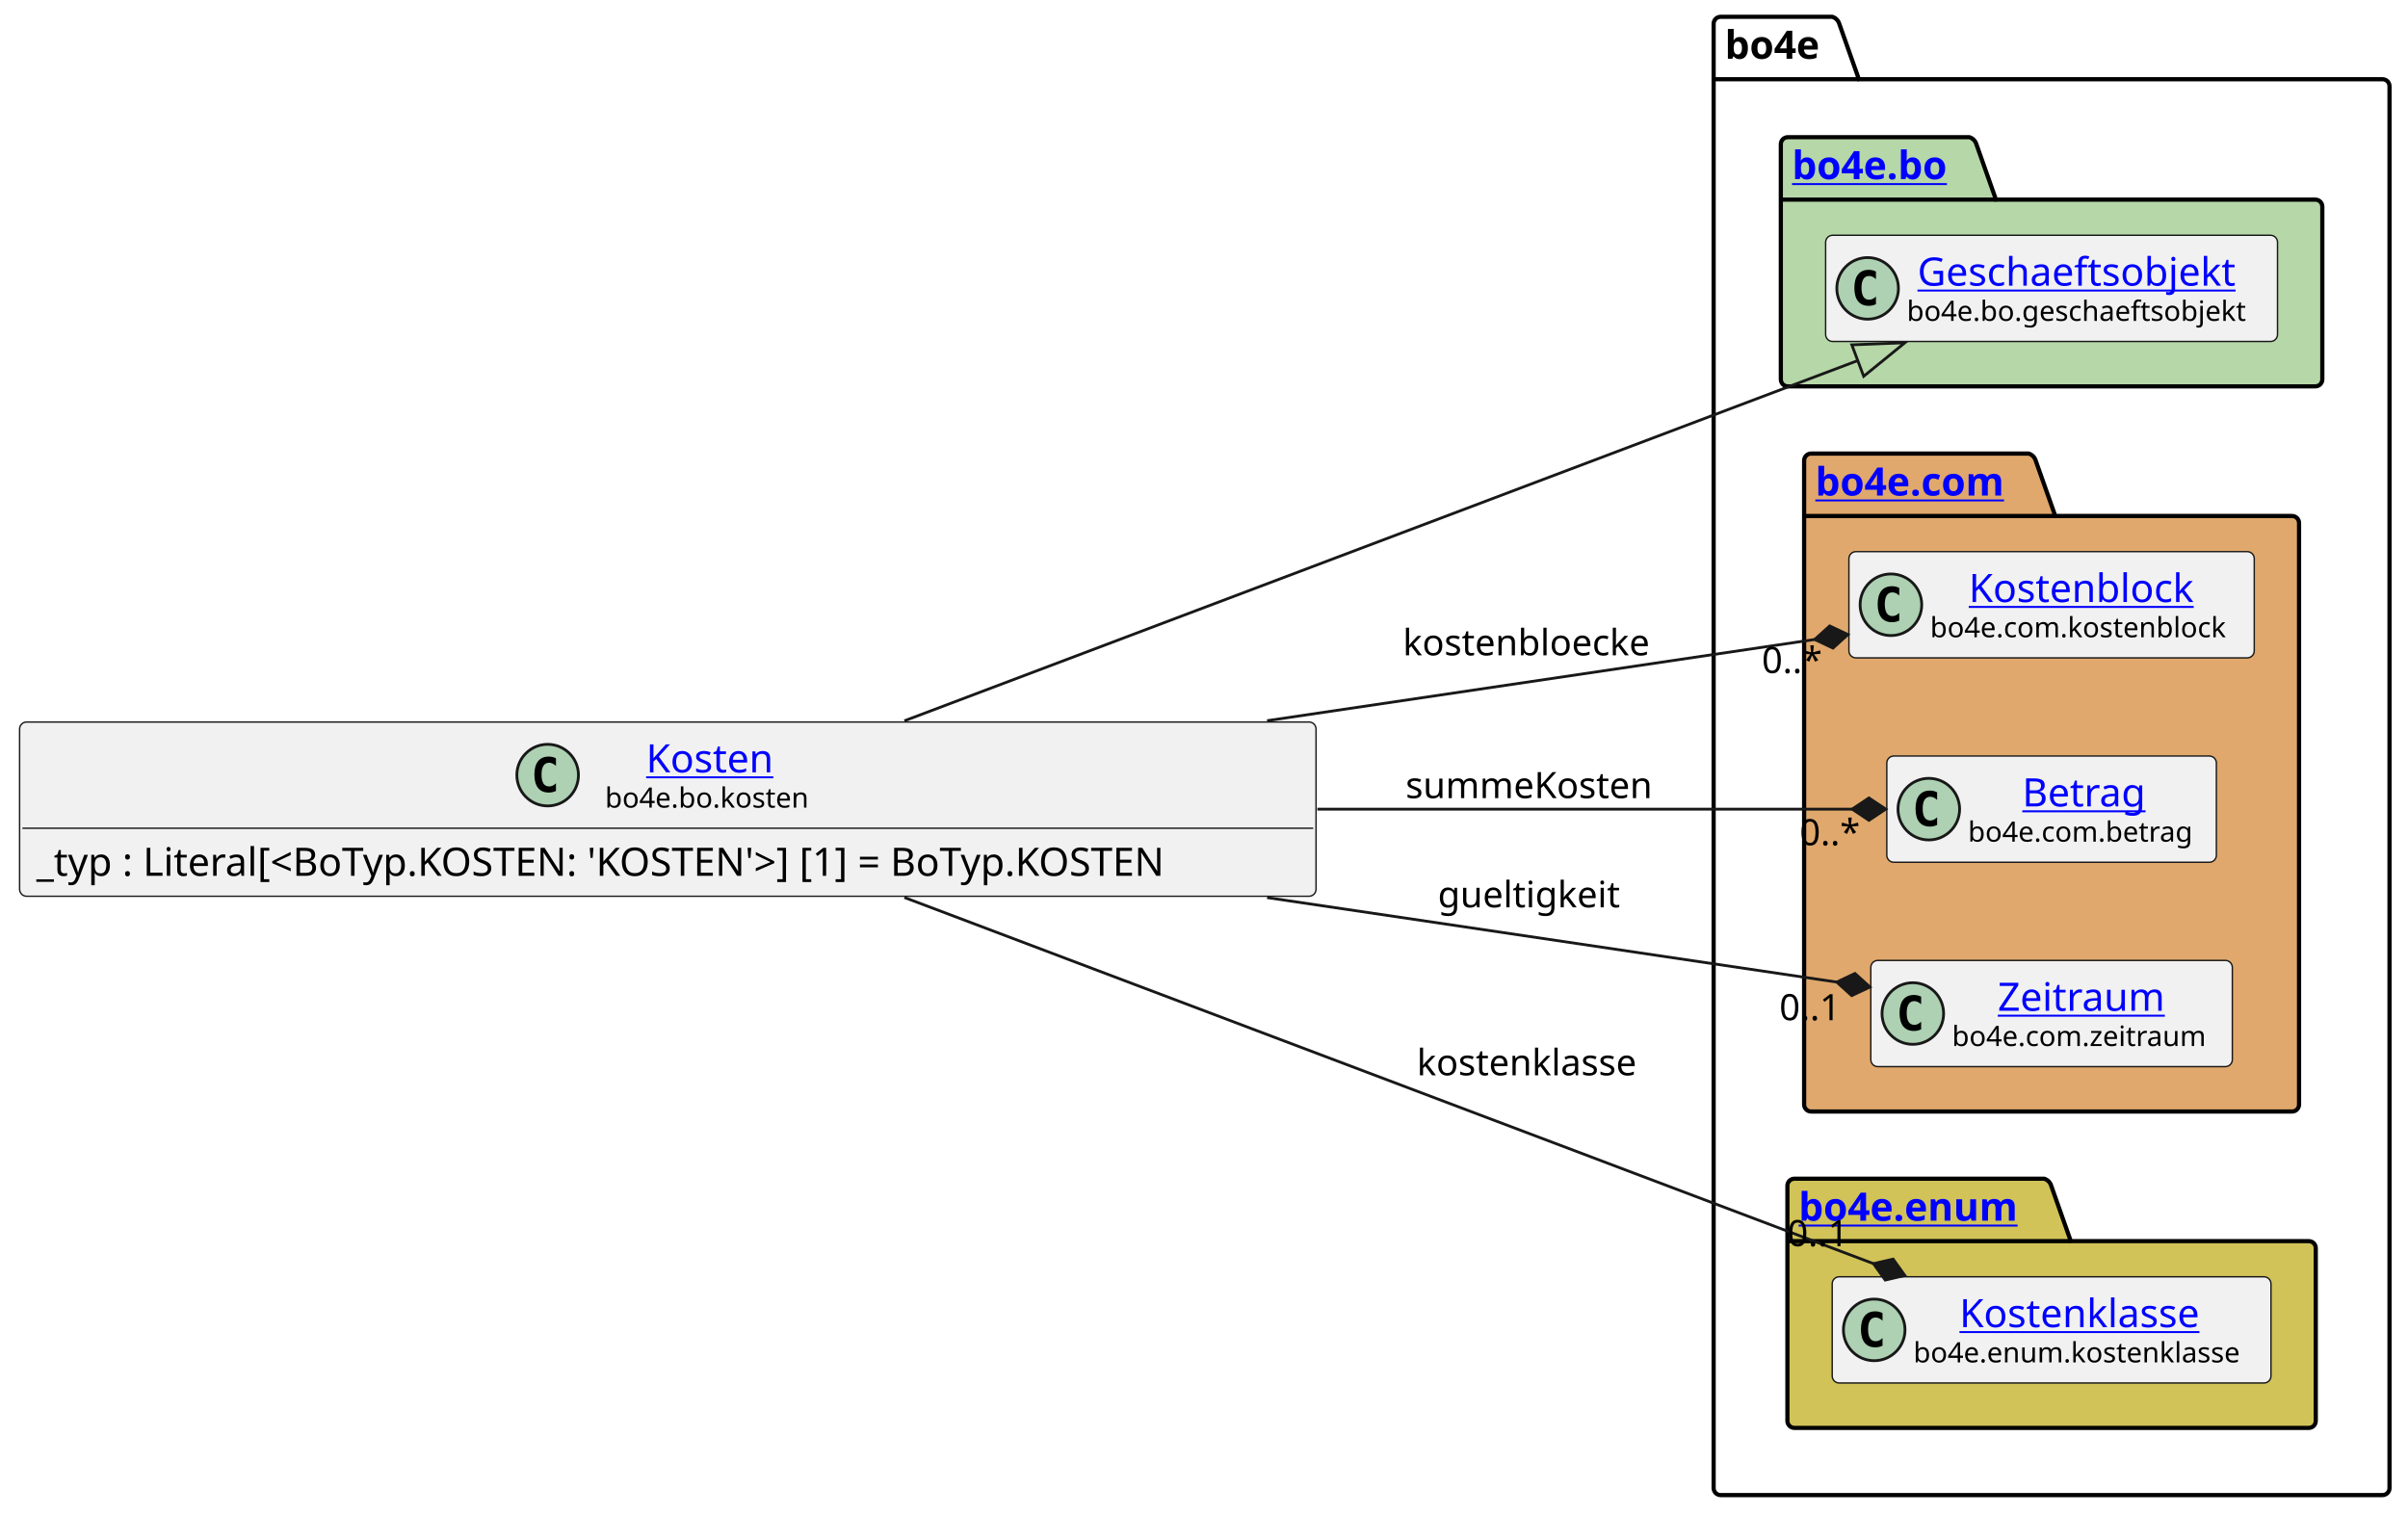
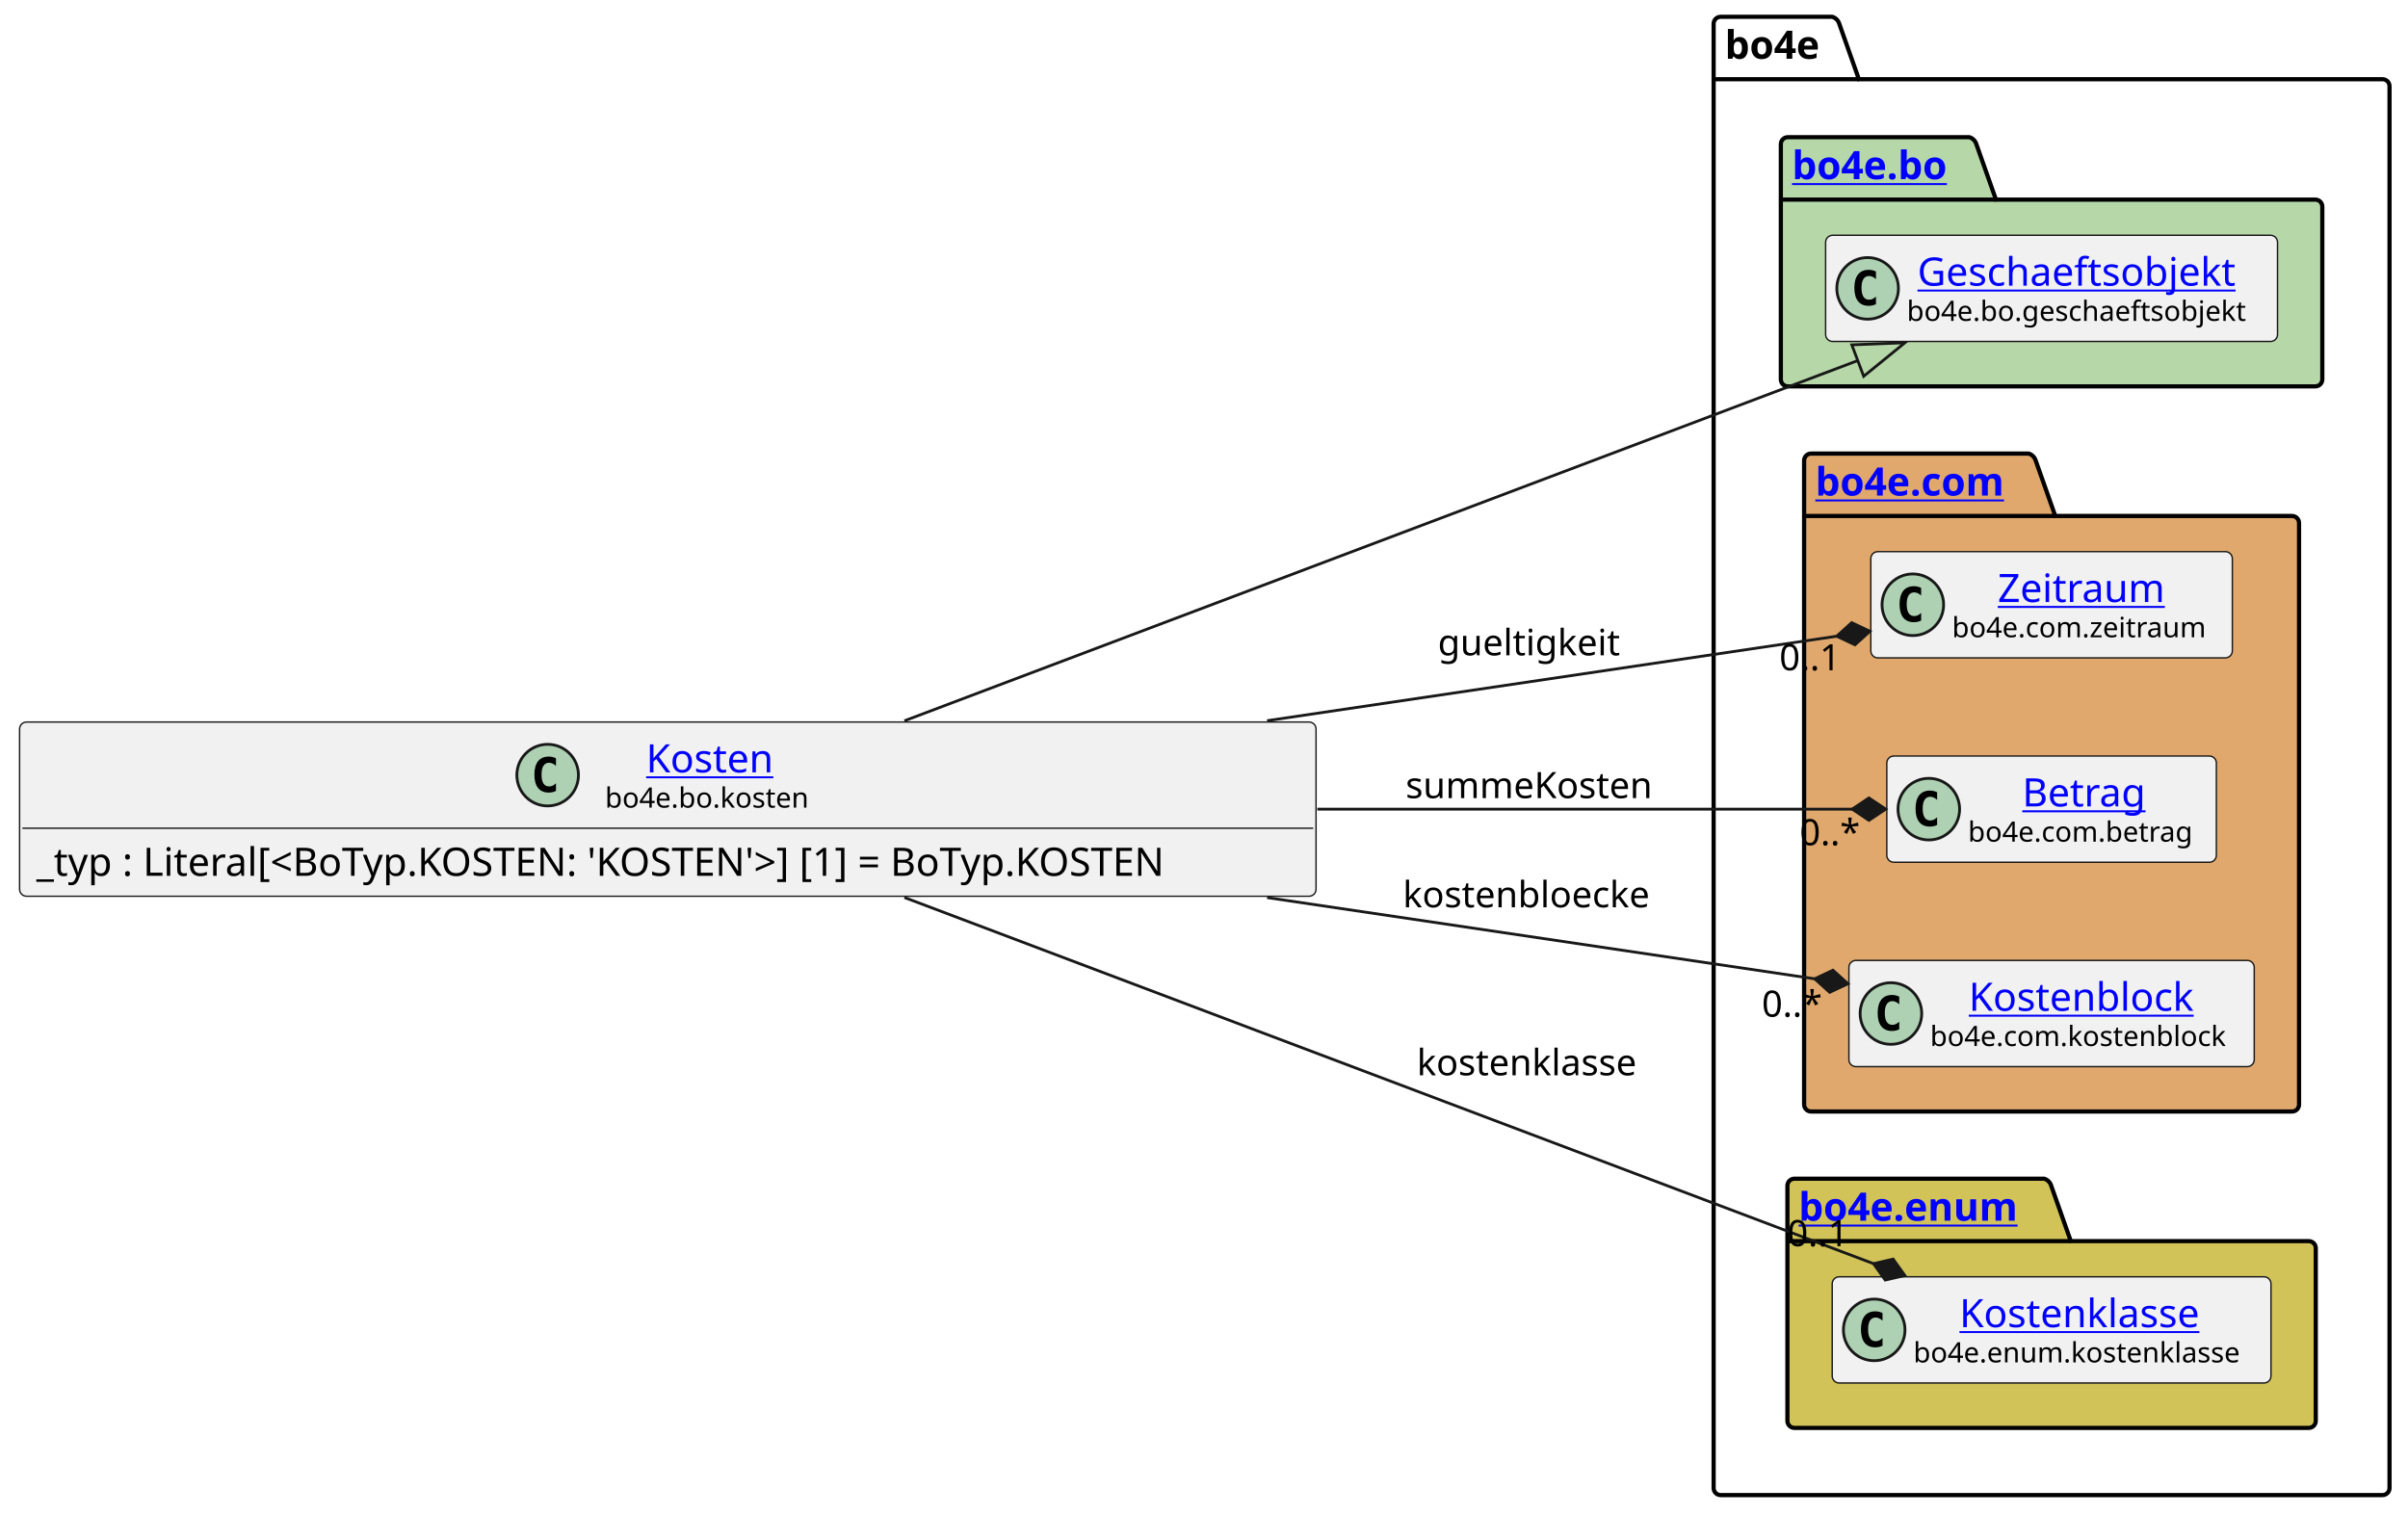
<svg xmlns="http://www.w3.org/2000/svg" xmlns:xlink="http://www.w3.org/1999/xlink" contentStyleType="text/css" data-diagram-type="CLASS" height="541px" preserveAspectRatio="none" style="width:860px;height:541px;background:#FFFFFF;" version="1.1" viewBox="0 0 860 541" width="860px" zoomAndPan="magnify">
  <defs />
  <g>
    <g class="cluster" data-entity="bo4e" data-source-line="8" data-uid="ent0005" id="cluster_bo4e">
      <path d="M614.51,6 L654.386,6 A3.75,3.75 0 0 1 656.886,8.5 L663.886,28.297 L850.9,28.297 A2.5,2.5 0 0 1 853.4,30.797 L853.4,531.5 A2.5,2.5 0 0 1 850.9,534 L614.51,534 A2.5,2.5 0 0 1 612.01,531.5 L612.01,8.5 A2.5,2.5 0 0 1 614.51,6" fill="none" style="stroke:#000000;stroke-width:1.5;" />
      <line style="stroke:#000000;stroke-width:1.5;" x1="612.01" x2="663.886" y1="28.297" y2="28.297" />
      <text fill="#000000" font-family="sans-serif" font-size="14" font-weight="bold" lengthAdjust="spacing" textLength="38.876" x="616.01" y="20.995">bo4e</text>
    </g>
    <g class="cluster" data-entity="bo" data-source-line="7" data-uid="ent0003" id="cluster_bo">
      <path d="M638.51,49 L703.344,49 A3.75,3.75 0 0 1 705.844,51.5 L712.844,71.297 L826.9,71.297 A2.5,2.5 0 0 1 829.4,73.797 L829.4,135.5 A2.5,2.5 0 0 1 826.9,138 L638.51,138 A2.5,2.5 0 0 1 636.01,135.5 L636.01,51.5 A2.5,2.5 0 0 1 638.51,49" fill="#B6D7A8" style="stroke:#000000;stroke-width:1.5;" />
      <line style="stroke:#000000;stroke-width:1.5;" x1="636.01" x2="712.844" y1="71.297" y2="71.297" />
      <a href="file:////home/runner/work/BO4E-python/BO4E-python/docs/../.tox/docs/tmp/html/api/bo4e.bo.html" target="_top" title="file:////home/runner/work/BO4E-python/BO4E-python/docs/../.tox/docs/tmp/html/api/bo4e.bo.html" xlink:actuate="onRequest" xlink:href="file:////home/runner/work/BO4E-python/BO4E-python/docs/../.tox/docs/tmp/html/api/bo4e.bo.html" xlink:show="new" xlink:title="file:////home/runner/work/BO4E-python/BO4E-python/docs/../.tox/docs/tmp/html/api/bo4e.bo.html" xlink:type="simple">
        <text fill="#0000FF" font-family="sans-serif" font-size="14" font-weight="bold" lengthAdjust="spacing" text-decoration="underline" textLength="63.834" x="640.01" y="63.995">bo4e.bo</text>
      </a>
    </g>
    <g class="cluster" data-entity="com" data-source-line="10" data-uid="ent0006" id="cluster_com">
      <path d="M646.83,162 L724.529,162 A3.75,3.75 0 0 1 727.029,164.5 L734.029,184.297 L818.59,184.297 A2.5,2.5 0 0 1 821.09,186.797 L821.09,394.5 A2.5,2.5 0 0 1 818.59,397 L646.83,397 A2.5,2.5 0 0 1 644.33,394.5 L644.33,164.5 A2.5,2.5 0 0 1 646.83,162" fill="#E0A86C" style="stroke:#000000;stroke-width:1.5;" />
      <line style="stroke:#000000;stroke-width:1.5;" x1="644.33" x2="734.029" y1="184.297" y2="184.297" />
      <a href="file:////home/runner/work/BO4E-python/BO4E-python/docs/../.tox/docs/tmp/html/api/bo4e.com.html" target="_top" title="file:////home/runner/work/BO4E-python/BO4E-python/docs/../.tox/docs/tmp/html/api/bo4e.com.html" xlink:actuate="onRequest" xlink:href="file:////home/runner/work/BO4E-python/BO4E-python/docs/../.tox/docs/tmp/html/api/bo4e.com.html" xlink:show="new" xlink:title="file:////home/runner/work/BO4E-python/BO4E-python/docs/../.tox/docs/tmp/html/api/bo4e.com.html" xlink:type="simple">
        <text fill="#0000FF" font-family="sans-serif" font-size="14" font-weight="bold" lengthAdjust="spacing" text-decoration="underline" textLength="76.699" x="648.33" y="176.995">bo4e.com</text>
      </a>
    </g>
    <g class="cluster" data-entity="enum" data-source-line="15" data-uid="ent0010" id="cluster_enum">
      <path d="M640.86,421 L730.071,421 A3.75,3.75 0 0 1 732.571,423.5 L739.571,443.297 L824.56,443.297 A2.5,2.5 0 0 1 827.06,445.797 L827.06,507.5 A2.5,2.5 0 0 1 824.56,510 L640.86,510 A2.5,2.5 0 0 1 638.36,507.5 L638.36,423.5 A2.5,2.5 0 0 1 640.86,421" fill="#D1C358" style="stroke:#000000;stroke-width:1.5;" />
      <line style="stroke:#000000;stroke-width:1.5;" x1="638.36" x2="739.571" y1="443.297" y2="443.297" />
      <a href="file:////home/runner/work/BO4E-python/BO4E-python/docs/../.tox/docs/tmp/html/api/bo4e.enum.html" target="_top" title="file:////home/runner/work/BO4E-python/BO4E-python/docs/../.tox/docs/tmp/html/api/bo4e.enum.html" xlink:actuate="onRequest" xlink:href="file:////home/runner/work/BO4E-python/BO4E-python/docs/../.tox/docs/tmp/html/api/bo4e.enum.html" xlink:show="new" xlink:title="file:////home/runner/work/BO4E-python/BO4E-python/docs/../.tox/docs/tmp/html/api/bo4e.enum.html" xlink:type="simple">
        <text fill="#0000FF" font-family="sans-serif" font-size="14" font-weight="bold" lengthAdjust="spacing" text-decoration="underline" textLength="88.211" x="642.36" y="435.995">bo4e.enum</text>
      </a>
    </g>
    <g class="entity" data-entity="Geschaeftsobjekt" data-source-line="8" data-uid="ent0004" id="entity_Geschaeftsobjekt">
      <rect fill="#F1F1F1" height="37.938" rx="2.5" ry="2.5" style="stroke:#181818;stroke-width:0.5;" width="161.39" x="652.01" y="84.03" />
      <ellipse cx="667.01" cy="102.999" fill="#ADD1B2" rx="11" ry="11" style="stroke:#181818;stroke-width:1;" />
      <path d="M669.979,108.639 Q669.401,108.936 668.76,109.077 Q668.119,109.233 667.416,109.233 Q664.916,109.233 663.588,107.593 Q662.276,105.936 662.276,102.811 Q662.276,99.686 663.588,98.03 Q664.916,96.374 667.416,96.374 Q668.119,96.374 668.76,96.53 Q669.416,96.686 669.979,96.983 L669.979,99.702 Q669.354,99.124 668.76,98.858 Q668.166,98.577 667.541,98.577 Q666.197,98.577 665.51,99.655 Q664.822,100.718 664.822,102.811 Q664.822,104.905 665.51,105.983 Q666.197,107.046 667.541,107.046 Q668.166,107.046 668.76,106.78 Q669.354,106.499 669.979,105.921 L669.979,108.639 Z " fill="#000000" />
      <a href="file:////home/runner/work/BO4E-python/BO4E-python/docs/../.tox/docs/tmp/html/api/bo4e.bo.html#bo4e.bo.geschaeftsobjekt.Geschaeftsobjekt" target="_top" title="file:////home/runner/work/BO4E-python/BO4E-python/docs/../.tox/docs/tmp/html/api/bo4e.bo.html#bo4e.bo.geschaeftsobjekt.Geschaeftsobjekt" xlink:actuate="onRequest" xlink:href="file:////home/runner/work/BO4E-python/BO4E-python/docs/../.tox/docs/tmp/html/api/bo4e.bo.html#bo4e.bo.geschaeftsobjekt.Geschaeftsobjekt" xlink:show="new" xlink:title="file:////home/runner/work/BO4E-python/BO4E-python/docs/../.tox/docs/tmp/html/api/bo4e.bo.html#bo4e.bo.geschaeftsobjekt.Geschaeftsobjekt" xlink:type="simple">
        <text fill="#0000FF" font-family="sans-serif" font-size="14" lengthAdjust="spacing" text-decoration="underline" textLength="121.782" x="684.814" y="102.025">Geschaeftsobjekt</text>
      </a>
      <text fill="#000000" font-family="sans-serif" font-size="10" lengthAdjust="spacing" textLength="129.39" x="681.01" y="114.609">bo4e.bo.geschaeftsobjekt</text>
    </g>
-     <g class="entity" data-entity="Kostenblock" data-source-line="11" data-uid="ent0007" id="entity_Kostenblock">
-       <rect fill="#F1F1F1" height="37.938" rx="2.5" ry="2.5" style="stroke:#181818;stroke-width:0.5;" width="144.759" x="660.33" y="197.03" />
-       <ellipse cx="675.33" cy="215.999" fill="#ADD1B2" rx="11" ry="11" style="stroke:#181818;stroke-width:1;" />
-       <path d="M678.299,221.639 Q677.721,221.936 677.08,222.077 Q676.439,222.233 675.736,222.233 Q673.236,222.233 671.908,220.593 Q670.596,218.936 670.596,215.811 Q670.596,212.686 671.908,211.03 Q673.236,209.374 675.736,209.374 Q676.439,209.374 677.08,209.53 Q677.736,209.686 678.299,209.983 L678.299,212.702 Q677.674,212.124 677.08,211.858 Q676.486,211.577 675.861,211.577 Q674.518,211.577 673.83,212.655 Q673.143,213.718 673.143,215.811 Q673.143,217.905 673.83,218.983 Q674.518,220.046 675.861,220.046 Q676.486,220.046 677.08,219.78 Q677.674,219.499 678.299,218.921 L678.299,221.639 Z " fill="#000000" />
-       <a href="file:////home/runner/work/BO4E-python/BO4E-python/docs/../.tox/docs/tmp/html/api/bo4e.com.html#bo4e.com.kostenblock.Kostenblock" target="_top" title="file:////home/runner/work/BO4E-python/BO4E-python/docs/../.tox/docs/tmp/html/api/bo4e.com.html#bo4e.com.kostenblock.Kostenblock" xlink:actuate="onRequest" xlink:href="file:////home/runner/work/BO4E-python/BO4E-python/docs/../.tox/docs/tmp/html/api/bo4e.com.html#bo4e.com.kostenblock.Kostenblock" xlink:show="new" xlink:title="file:////home/runner/work/BO4E-python/BO4E-python/docs/../.tox/docs/tmp/html/api/bo4e.com.html#bo4e.com.kostenblock.Kostenblock" xlink:type="simple">
-         <text fill="#0000FF" font-family="sans-serif" font-size="14" lengthAdjust="spacing" text-decoration="underline" textLength="85.162" x="703.128" y="215.025">Kostenblock</text>
+     <g class="entity" data-entity="Zeitraum" data-source-line="11" data-uid="ent0007" id="entity_Zeitraum">
+       <rect fill="#F1F1F1" height="37.938" rx="2.5" ry="2.5" style="stroke:#181818;stroke-width:0.5;" width="129.114" x="668.15" y="197.03" />
+       <ellipse cx="683.15" cy="215.999" fill="#ADD1B2" rx="11" ry="11" style="stroke:#181818;stroke-width:1;" />
+       <path d="M686.119,221.639 Q685.541,221.936 684.9,222.077 Q684.259,222.233 683.556,222.233 Q681.056,222.233 679.728,220.593 Q678.416,218.936 678.416,215.811 Q678.416,212.686 679.728,211.03 Q681.056,209.374 683.556,209.374 Q684.259,209.374 684.9,209.53 Q685.556,209.686 686.119,209.983 L686.119,212.702 Q685.494,212.124 684.9,211.858 Q684.306,211.577 683.681,211.577 Q682.337,211.577 681.65,212.655 Q680.962,213.718 680.962,215.811 Q680.962,217.905 681.65,218.983 Q682.337,220.046 683.681,220.046 Q684.306,220.046 684.9,219.78 Q685.494,219.499 686.119,218.921 L686.119,221.639 Z " fill="#000000" />
+       <a href="file:////home/runner/work/BO4E-python/BO4E-python/docs/../.tox/docs/tmp/html/api/bo4e.com.html#bo4e.com.zeitraum.Zeitraum" target="_top" title="file:////home/runner/work/BO4E-python/BO4E-python/docs/../.tox/docs/tmp/html/api/bo4e.com.html#bo4e.com.zeitraum.Zeitraum" xlink:actuate="onRequest" xlink:href="file:////home/runner/work/BO4E-python/BO4E-python/docs/../.tox/docs/tmp/html/api/bo4e.com.html#bo4e.com.zeitraum.Zeitraum" xlink:show="new" xlink:title="file:////home/runner/work/BO4E-python/BO4E-python/docs/../.tox/docs/tmp/html/api/bo4e.com.html#bo4e.com.zeitraum.Zeitraum" xlink:type="simple">
+         <text fill="#0000FF" font-family="sans-serif" font-size="14" lengthAdjust="spacing" text-decoration="underline" textLength="64.429" x="713.493" y="215.025">Zeitraum</text>
      </a>
-       <text fill="#000000" font-family="sans-serif" font-size="10" lengthAdjust="spacing" textLength="112.759" x="689.33" y="227.609">bo4e.com.kostenblock</text>
+       <text fill="#000000" font-family="sans-serif" font-size="10" lengthAdjust="spacing" textLength="97.114" x="697.15" y="227.609">bo4e.com.zeitraum</text>
    </g>
    <g class="entity" data-entity="Betrag" data-source-line="12" data-uid="ent0008" id="entity_Betrag">
      <rect fill="#F1F1F1" height="37.938" rx="2.5" ry="2.5" style="stroke:#181818;stroke-width:0.5;" width="117.703" x="673.86" y="270.03" />
      <ellipse cx="688.86" cy="288.999" fill="#ADD1B2" rx="11" ry="11" style="stroke:#181818;stroke-width:1;" />
      <path d="M691.829,294.639 Q691.251,294.936 690.61,295.077 Q689.969,295.233 689.266,295.233 Q686.766,295.233 685.438,293.592 Q684.126,291.936 684.126,288.811 Q684.126,285.686 685.438,284.03 Q686.766,282.374 689.266,282.374 Q689.969,282.374 690.61,282.53 Q691.266,282.686 691.829,282.983 L691.829,285.702 Q691.204,285.124 690.61,284.858 Q690.016,284.577 689.391,284.577 Q688.048,284.577 687.36,285.655 Q686.673,286.717 686.673,288.811 Q686.673,290.905 687.36,291.983 Q688.048,293.046 689.391,293.046 Q690.016,293.046 690.61,292.78 Q691.204,292.499 691.829,291.921 L691.829,294.639 Z " fill="#000000" />
      <a href="file:////home/runner/work/BO4E-python/BO4E-python/docs/../.tox/docs/tmp/html/api/bo4e.com.html#bo4e.com.betrag.Betrag" target="_top" title="file:////home/runner/work/BO4E-python/BO4E-python/docs/../.tox/docs/tmp/html/api/bo4e.com.html#bo4e.com.betrag.Betrag" xlink:actuate="onRequest" xlink:href="file:////home/runner/work/BO4E-python/BO4E-python/docs/../.tox/docs/tmp/html/api/bo4e.com.html#bo4e.com.betrag.Betrag" xlink:show="new" xlink:title="file:////home/runner/work/BO4E-python/BO4E-python/docs/../.tox/docs/tmp/html/api/bo4e.com.html#bo4e.com.betrag.Betrag" xlink:type="simple">
        <text fill="#0000FF" font-family="sans-serif" font-size="14" lengthAdjust="spacing" text-decoration="underline" textLength="46.929" x="722.247" y="288.025">Betrag</text>
      </a>
      <text fill="#000000" font-family="sans-serif" font-size="10" lengthAdjust="spacing" textLength="85.703" x="702.86" y="300.609">bo4e.com.betrag</text>
    </g>
-     <g class="entity" data-entity="Zeitraum" data-source-line="13" data-uid="ent0009" id="entity_Zeitraum">
-       <rect fill="#F1F1F1" height="37.938" rx="2.5" ry="2.5" style="stroke:#181818;stroke-width:0.5;" width="129.114" x="668.15" y="343.03" />
-       <ellipse cx="683.15" cy="361.999" fill="#ADD1B2" rx="11" ry="11" style="stroke:#181818;stroke-width:1;" />
-       <path d="M686.119,367.639 Q685.541,367.936 684.9,368.077 Q684.259,368.233 683.556,368.233 Q681.056,368.233 679.728,366.592 Q678.416,364.936 678.416,361.811 Q678.416,358.686 679.728,357.03 Q681.056,355.374 683.556,355.374 Q684.259,355.374 684.9,355.53 Q685.556,355.686 686.119,355.983 L686.119,358.702 Q685.494,358.124 684.9,357.858 Q684.306,357.577 683.681,357.577 Q682.337,357.577 681.65,358.655 Q680.962,359.717 680.962,361.811 Q680.962,363.905 681.65,364.983 Q682.337,366.046 683.681,366.046 Q684.306,366.046 684.9,365.78 Q685.494,365.499 686.119,364.921 L686.119,367.639 Z " fill="#000000" />
-       <a href="file:////home/runner/work/BO4E-python/BO4E-python/docs/../.tox/docs/tmp/html/api/bo4e.com.html#bo4e.com.zeitraum.Zeitraum" target="_top" title="file:////home/runner/work/BO4E-python/BO4E-python/docs/../.tox/docs/tmp/html/api/bo4e.com.html#bo4e.com.zeitraum.Zeitraum" xlink:actuate="onRequest" xlink:href="file:////home/runner/work/BO4E-python/BO4E-python/docs/../.tox/docs/tmp/html/api/bo4e.com.html#bo4e.com.zeitraum.Zeitraum" xlink:show="new" xlink:title="file:////home/runner/work/BO4E-python/BO4E-python/docs/../.tox/docs/tmp/html/api/bo4e.com.html#bo4e.com.zeitraum.Zeitraum" xlink:type="simple">
-         <text fill="#0000FF" font-family="sans-serif" font-size="14" lengthAdjust="spacing" text-decoration="underline" textLength="64.429" x="713.493" y="361.025">Zeitraum</text>
+     <g class="entity" data-entity="Kostenblock" data-source-line="13" data-uid="ent0009" id="entity_Kostenblock">
+       <rect fill="#F1F1F1" height="37.938" rx="2.5" ry="2.5" style="stroke:#181818;stroke-width:0.5;" width="144.759" x="660.33" y="343.03" />
+       <ellipse cx="675.33" cy="361.999" fill="#ADD1B2" rx="11" ry="11" style="stroke:#181818;stroke-width:1;" />
+       <path d="M678.299,367.639 Q677.721,367.936 677.08,368.077 Q676.439,368.233 675.736,368.233 Q673.236,368.233 671.908,366.592 Q670.596,364.936 670.596,361.811 Q670.596,358.686 671.908,357.03 Q673.236,355.374 675.736,355.374 Q676.439,355.374 677.08,355.53 Q677.736,355.686 678.299,355.983 L678.299,358.702 Q677.674,358.124 677.08,357.858 Q676.486,357.577 675.861,357.577 Q674.518,357.577 673.83,358.655 Q673.143,359.717 673.143,361.811 Q673.143,363.905 673.83,364.983 Q674.518,366.046 675.861,366.046 Q676.486,366.046 677.08,365.78 Q677.674,365.499 678.299,364.921 L678.299,367.639 Z " fill="#000000" />
+       <a href="file:////home/runner/work/BO4E-python/BO4E-python/docs/../.tox/docs/tmp/html/api/bo4e.com.html#bo4e.com.kostenblock.Kostenblock" target="_top" title="file:////home/runner/work/BO4E-python/BO4E-python/docs/../.tox/docs/tmp/html/api/bo4e.com.html#bo4e.com.kostenblock.Kostenblock" xlink:actuate="onRequest" xlink:href="file:////home/runner/work/BO4E-python/BO4E-python/docs/../.tox/docs/tmp/html/api/bo4e.com.html#bo4e.com.kostenblock.Kostenblock" xlink:show="new" xlink:title="file:////home/runner/work/BO4E-python/BO4E-python/docs/../.tox/docs/tmp/html/api/bo4e.com.html#bo4e.com.kostenblock.Kostenblock" xlink:type="simple">
+         <text fill="#0000FF" font-family="sans-serif" font-size="14" lengthAdjust="spacing" text-decoration="underline" textLength="85.162" x="703.128" y="361.025">Kostenblock</text>
      </a>
-       <text fill="#000000" font-family="sans-serif" font-size="10" lengthAdjust="spacing" textLength="97.114" x="697.15" y="373.609">bo4e.com.zeitraum</text>
+       <text fill="#000000" font-family="sans-serif" font-size="10" lengthAdjust="spacing" textLength="112.759" x="689.33" y="373.609">bo4e.com.kostenblock</text>
    </g>
    <g class="entity" data-entity="Kostenklasse" data-source-line="16" data-uid="ent0011" id="entity_Kostenklasse">
      <rect fill="#F1F1F1" height="37.938" rx="2.5" ry="2.5" style="stroke:#181818;stroke-width:0.5;" width="156.707" x="654.36" y="456.03" />
      <ellipse cx="669.36" cy="474.999" fill="#ADD1B2" rx="11" ry="11" style="stroke:#181818;stroke-width:1;" />
      <path d="M672.329,480.639 Q671.751,480.936 671.11,481.077 Q670.469,481.233 669.766,481.233 Q667.266,481.233 665.938,479.592 Q664.626,477.936 664.626,474.811 Q664.626,471.686 665.938,470.03 Q667.266,468.374 669.766,468.374 Q670.469,468.374 671.11,468.53 Q671.766,468.686 672.329,468.983 L672.329,471.702 Q671.704,471.124 671.11,470.858 Q670.516,470.577 669.891,470.577 Q668.548,470.577 667.86,471.655 Q667.173,472.717 667.173,474.811 Q667.173,476.905 667.86,477.983 Q668.548,479.046 669.891,479.046 Q670.516,479.046 671.11,478.78 Q671.704,478.499 672.329,477.921 L672.329,480.639 Z " fill="#000000" />
      <a href="file:////home/runner/work/BO4E-python/BO4E-python/docs/../.tox/docs/tmp/html/api/bo4e.enum.html#bo4e.enum.kostenklasse.Kostenklasse" target="_top" title="file:////home/runner/work/BO4E-python/BO4E-python/docs/../.tox/docs/tmp/html/api/bo4e.enum.html#bo4e.enum.kostenklasse.Kostenklasse" xlink:actuate="onRequest" xlink:href="file:////home/runner/work/BO4E-python/BO4E-python/docs/../.tox/docs/tmp/html/api/bo4e.enum.html#bo4e.enum.kostenklasse.Kostenklasse" xlink:show="new" xlink:title="file:////home/runner/work/BO4E-python/BO4E-python/docs/../.tox/docs/tmp/html/api/bo4e.enum.html#bo4e.enum.kostenklasse.Kostenklasse" xlink:type="simple">
        <text fill="#0000FF" font-family="sans-serif" font-size="14" lengthAdjust="spacing" text-decoration="underline" textLength="91.793" x="699.817" y="474.025">Kostenklasse</text>
      </a>
      <text fill="#000000" font-family="sans-serif" font-size="10" lengthAdjust="spacing" textLength="124.707" x="683.36" y="486.609">bo4e.enum.kostenklasse</text>
    </g>
    <g class="entity" data-entity="Kosten" data-source-line="3" data-uid="ent0002" id="entity_Kosten">
      <rect fill="#F1F1F1" height="62.234" rx="2.5" ry="2.5" style="stroke:#181818;stroke-width:0.5;" width="463.015" x="7" y="257.88" />
      <ellipse cx="195.59" cy="276.849" fill="#ADD1B2" rx="11" ry="11" style="stroke:#181818;stroke-width:1;" />
      <path d="M198.559,282.489 Q197.981,282.786 197.34,282.927 Q196.7,283.083 195.997,283.083 Q193.497,283.083 192.168,281.442 Q190.856,279.786 190.856,276.661 Q190.856,273.536 192.168,271.88 Q193.497,270.224 195.997,270.224 Q196.7,270.224 197.34,270.38 Q197.997,270.536 198.559,270.833 L198.559,273.552 Q197.934,272.974 197.34,272.708 Q196.747,272.427 196.122,272.427 Q194.778,272.427 194.09,273.505 Q193.403,274.567 193.403,276.661 Q193.403,278.755 194.09,279.833 Q194.778,280.896 196.122,280.896 Q196.747,280.896 197.34,280.63 Q197.934,280.349 198.559,279.771 L198.559,282.489 Z " fill="#000000" />
      <a href="file:////home/runner/work/BO4E-python/BO4E-python/docs/../.tox/docs/tmp/html/api/bo4e.bo.html#bo4e.bo.kosten.Kosten" target="_top" title="file:////home/runner/work/BO4E-python/BO4E-python/docs/../.tox/docs/tmp/html/api/bo4e.bo.html#bo4e.bo.kosten.Kosten" xlink:actuate="onRequest" xlink:href="file:////home/runner/work/BO4E-python/BO4E-python/docs/../.tox/docs/tmp/html/api/bo4e.bo.html#bo4e.bo.kosten.Kosten" xlink:show="new" xlink:title="file:////home/runner/work/BO4E-python/BO4E-python/docs/../.tox/docs/tmp/html/api/bo4e.bo.html#bo4e.bo.kosten.Kosten" xlink:type="simple">
        <text fill="#0000FF" font-family="sans-serif" font-size="14" lengthAdjust="spacing" text-decoration="underline" textLength="48.016" x="230.75" y="275.875">Kosten</text>
      </a>
      <text fill="#000000" font-family="sans-serif" font-size="10" lengthAdjust="spacing" textLength="77.334" x="216.09" y="288.459">bo4e.bo.kosten</text>
      <line style="stroke:#181818;stroke-width:0.5;" x1="8" x2="469.015" y1="295.817" y2="295.817" />
      <text fill="#000000" font-family="sans-serif" font-size="14" lengthAdjust="spacing" textLength="451.015" x="13" y="312.813">_typ : Literal[&lt;BoTyp.KOSTEN: 'KOSTEN'&gt;] [1] = BoTyp.KOSTEN</text>
    </g>
    <g class="link" data-entity-1="Kosten" data-entity-2="Geschaeftsobjekt" data-source-line="19" data-uid="lnk12" id="link_Kosten_Geschaeftsobjekt">
      <path codeLine="19" d="M323,257.45 C425.31,218.79 578.633,160.854 663.482,128.784" fill="none" id="Kosten-to-Geschaeftsobjekt" style="stroke:#181818;stroke-width:1;" />
      <polygon fill="none" points="680.32,122.42,661.361,123.171,665.604,134.396,680.32,122.42" style="stroke:#181818;stroke-width:1;" />
    </g>
    <g class="link" data-entity-1="Kosten" data-entity-2="Kostenklasse" data-source-line="20" data-uid="lnk13" id="link_Kosten_Kostenklasse">
      <path codeLine="20" d="M323,320.55 C425.31,359.21 584.245,419.267 669.095,451.337" fill="none" id="Kosten-to-Kostenklasse" style="stroke:#181818;stroke-width:1;" />
      <polygon fill="#181818" points="680.32,455.58,676.122,449.717,669.095,451.337,673.293,457.2,680.32,455.58" style="stroke:#181818;stroke-width:1;" />
      <text fill="#000000" font-family="sans-serif" font-size="13" lengthAdjust="spacing" textLength="84.24" x="506.01" y="384.067">kostenklasse</text>
      <text fill="#000000" font-family="sans-serif" font-size="13" lengthAdjust="spacing" textLength="24.807" x="638.323" y="445.095">0..1</text>
    </g>
    <g class="link" data-entity-1="Kosten" data-entity-2="Zeitraum" data-source-line="21" data-uid="lnk14" id="link_Kosten_Zeitraum">
-       <path codeLine="21" d="M452.53,320.59 C530.48,332.15 601.06,342.618 655.97,350.768" fill="none" id="Kosten-to-Zeitraum" style="stroke:#181818;stroke-width:1;" />
-       <polygon fill="#181818" points="667.84,352.53,662.492,347.692,655.97,350.768,661.318,355.606,667.84,352.53" style="stroke:#181818;stroke-width:1;" />
-       <text fill="#000000" font-family="sans-serif" font-size="13" lengthAdjust="spacing" textLength="69.297" x="513.51" y="324.067">gueltigkeit</text>
-       <text fill="#000000" font-family="sans-serif" font-size="13" lengthAdjust="spacing" textLength="24.807" x="635.477" y="364.389">0..1</text>
+       <path codeLine="21" d="M452.53,257.41 C530.48,245.85 601.06,235.382 655.97,227.232" fill="none" id="Kosten-to-Zeitraum" style="stroke:#181818;stroke-width:1;" />
+       <polygon fill="#181818" points="667.84,225.47,661.318,222.394,655.97,227.232,662.492,230.308,667.84,225.47" style="stroke:#181818;stroke-width:1;" />
+       <text fill="#000000" font-family="sans-serif" font-size="13" lengthAdjust="spacing" textLength="69.297" x="513.51" y="234.067">gueltigkeit</text>
+       <text fill="#000000" font-family="sans-serif" font-size="13" lengthAdjust="spacing" textLength="24.807" x="635.477" y="239.4">0..1</text>
    </g>
    <g class="link" data-entity-1="Kosten" data-entity-2="Kostenblock" data-source-line="22" data-uid="lnk15" id="link_Kosten_Kostenblock">
-       <path codeLine="22" d="M452.53,257.41 C526.84,246.39 593.37,236.521 648.11,228.401" fill="none" id="Kosten-to-Kostenblock" style="stroke:#181818;stroke-width:1;" />
-       <polygon fill="#181818" points="659.98,226.64,653.458,223.564,648.11,228.401,654.632,231.477,659.98,226.64" style="stroke:#181818;stroke-width:1;" />
-       <text fill="#000000" font-family="sans-serif" font-size="13" lengthAdjust="spacing" textLength="94.079" x="501.01" y="234.067">kostenbloecke</text>
-       <text fill="#000000" font-family="sans-serif" font-size="13" lengthAdjust="spacing" textLength="23.036" x="629.217" y="240.385">0..*</text>
+       <path codeLine="22" d="M452.53,320.59 C526.84,331.61 593.37,341.479 648.11,349.599" fill="none" id="Kosten-to-Kostenblock" style="stroke:#181818;stroke-width:1;" />
+       <polygon fill="#181818" points="659.98,351.36,654.632,346.523,648.11,349.599,653.458,354.436,659.98,351.36" style="stroke:#181818;stroke-width:1;" />
+       <text fill="#000000" font-family="sans-serif" font-size="13" lengthAdjust="spacing" textLength="94.079" x="501.01" y="324.067">kostenbloecke</text>
+       <text fill="#000000" font-family="sans-serif" font-size="13" lengthAdjust="spacing" textLength="23.036" x="629.217" y="363.144">0..*</text>
    </g>
    <g class="link" data-entity-1="Kosten" data-entity-2="Betrag" data-source-line="23" data-uid="lnk16" id="link_Kosten_Betrag">
      <path codeLine="23" d="M470.48,289 C545.66,289 610.73,289 661.48,289" fill="none" id="Kosten-to-Betrag" style="stroke:#181818;stroke-width:1;" />
      <polygon fill="#181818" points="673.48,289,667.48,285,661.48,289,667.48,293,673.48,289" style="stroke:#181818;stroke-width:1;" />
      <text fill="#000000" font-family="sans-serif" font-size="13" lengthAdjust="spacing" textLength="92.923" x="502.01" y="285.067">summeKosten</text>
      <text fill="#000000" font-family="sans-serif" font-size="13" lengthAdjust="spacing" textLength="23.036" x="642.746" y="301.895">0..*</text>
    </g>
  </g>
</svg>
